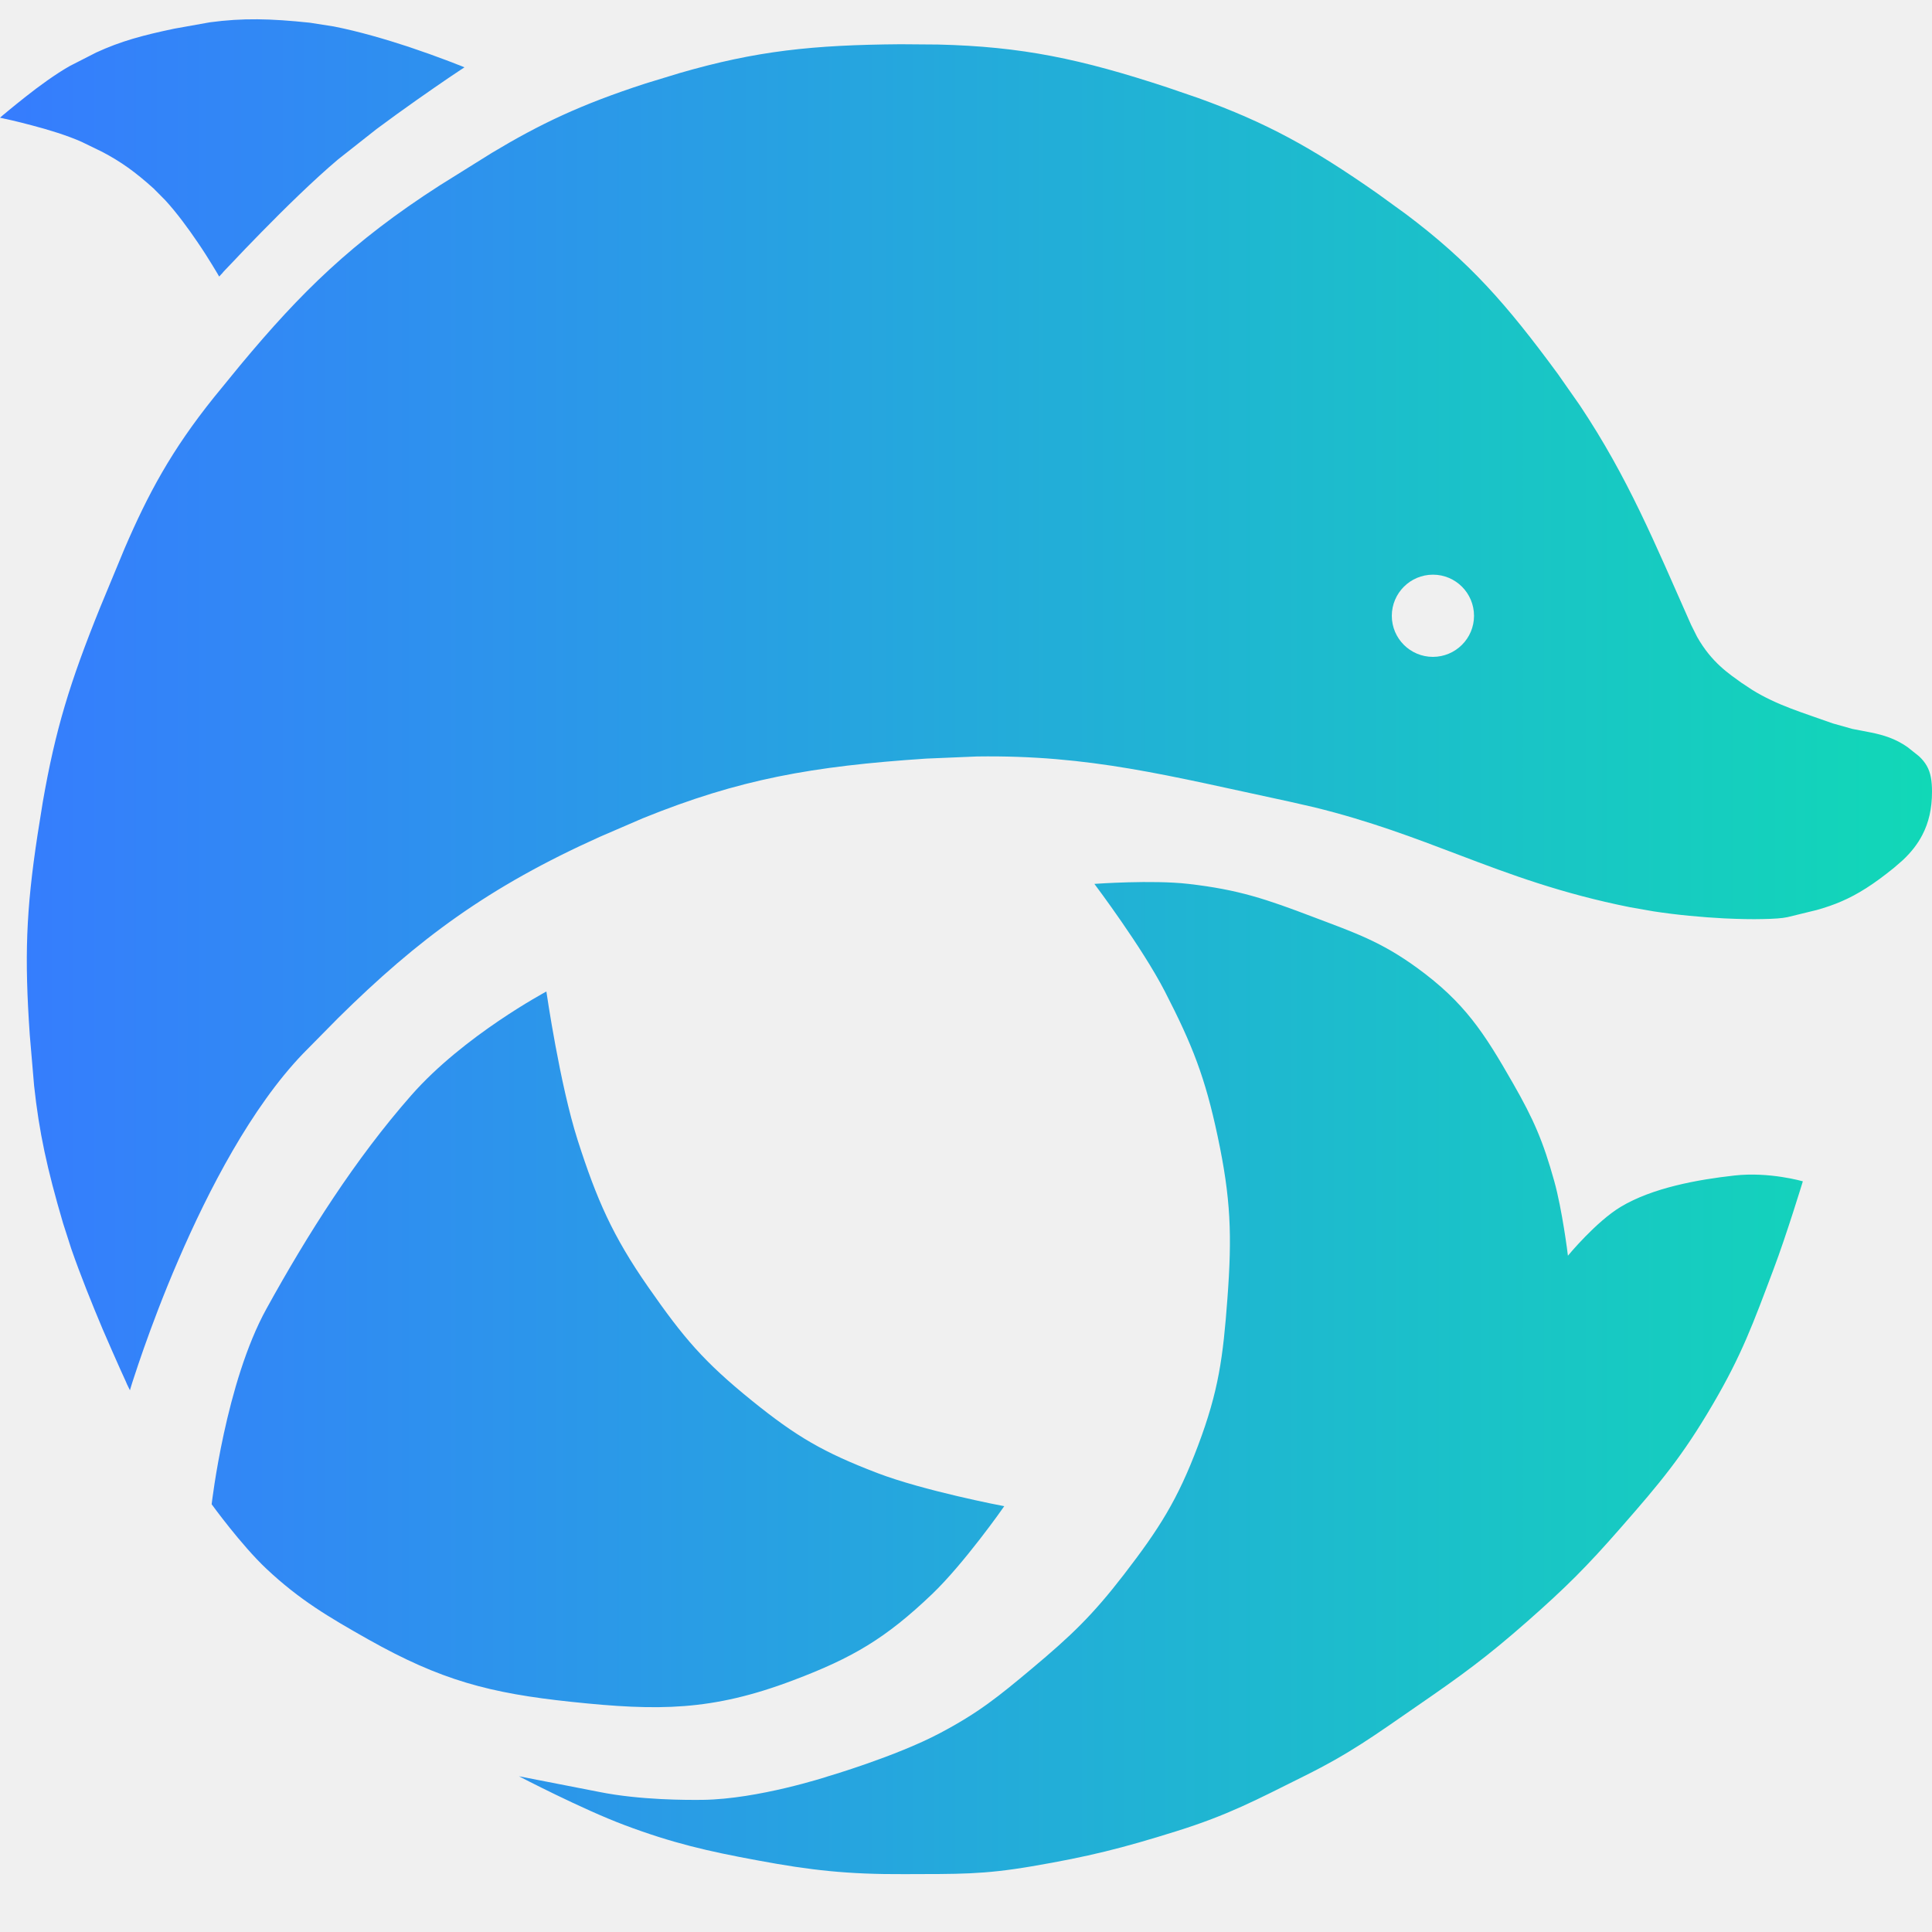
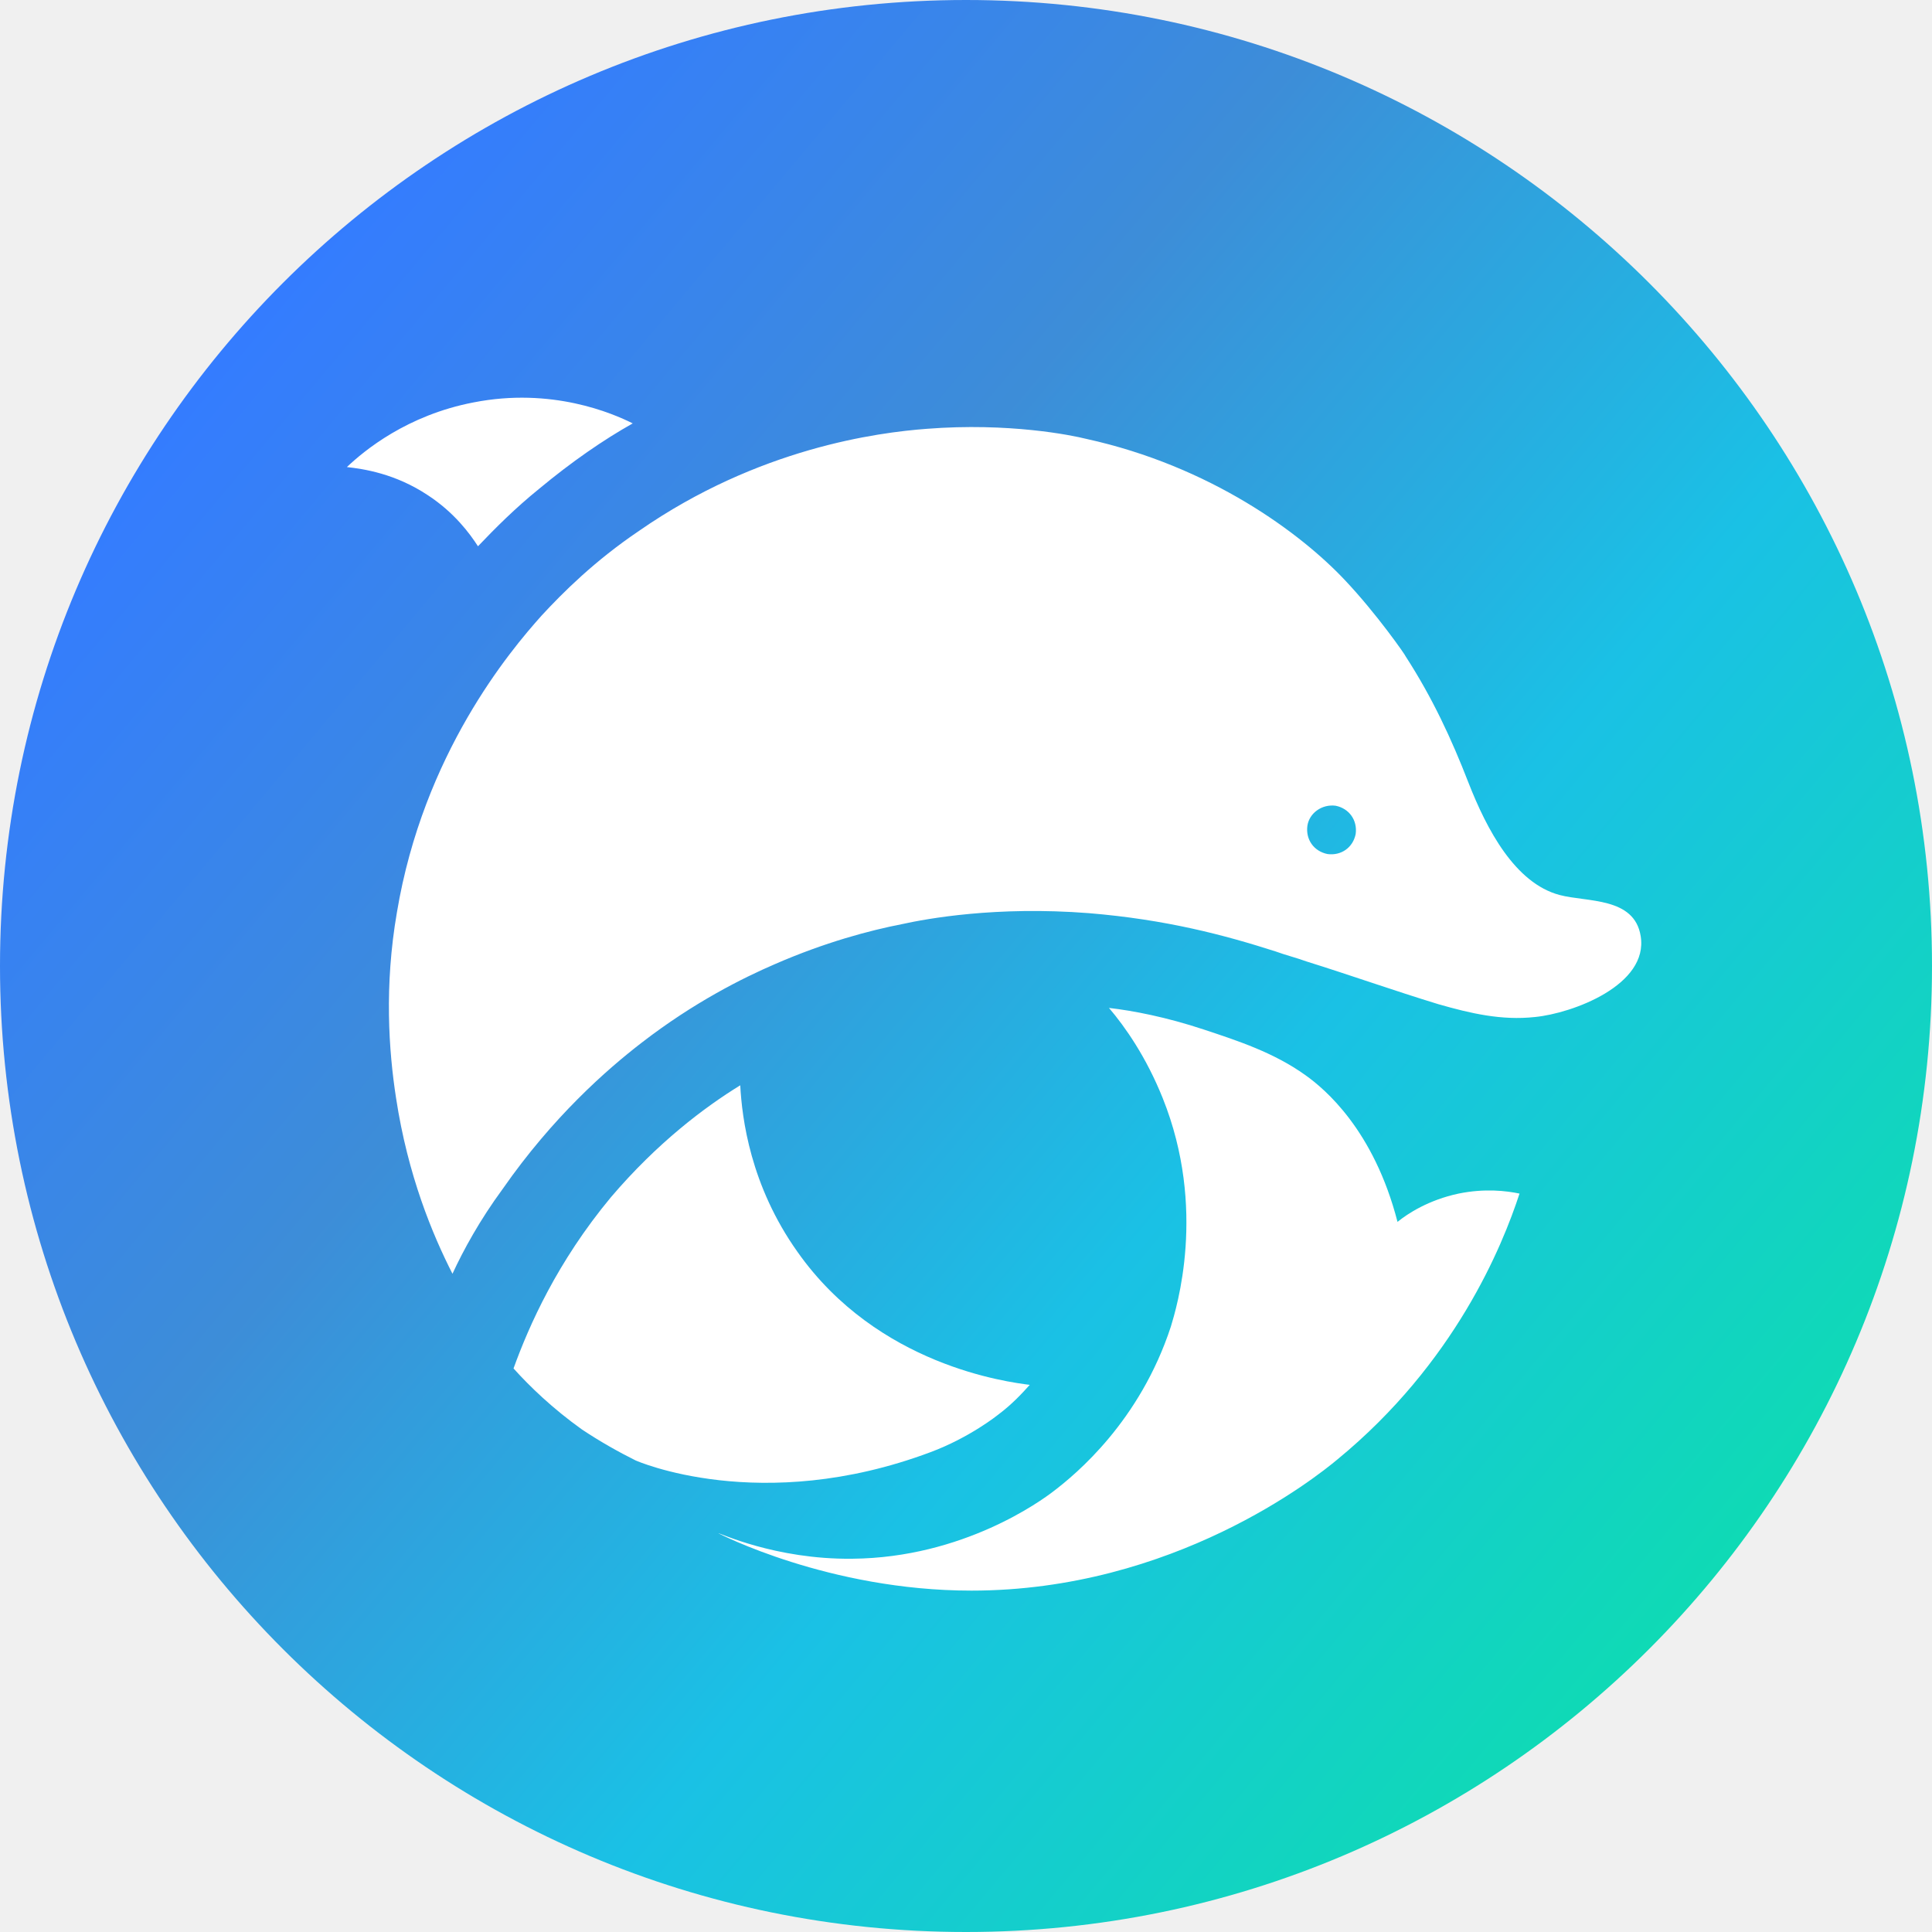
<svg xmlns="http://www.w3.org/2000/svg" width="20" height="20" viewBox="0 0 20 20" fill="none">
-   <path d="M12.302 9.15C12.824 9.21 13.106 9.307 13.598 9.494C14.031 9.658 14.297 9.748 14.672 10.021C15.162 10.378 15.363 10.69 15.664 11.217C15.877 11.589 15.975 11.816 16.09 12.229C16.171 12.519 16.23 12.983 16.231 12.999C16.237 12.992 16.522 12.647 16.778 12.493C17.106 12.296 17.575 12.211 17.954 12.169C18.316 12.128 18.663 12.229 18.663 12.229C18.663 12.229 18.492 12.79 18.359 13.141C18.148 13.701 18.033 14.022 17.73 14.539C17.416 15.075 17.188 15.347 16.778 15.815C16.425 16.219 16.21 16.433 15.807 16.788C15.387 17.157 15.132 17.342 14.672 17.659C14.227 17.966 13.981 18.148 13.497 18.388C12.997 18.637 12.713 18.789 12.18 18.956C11.612 19.134 11.267 19.22 10.681 19.32C10.171 19.407 9.919 19.399 9.363 19.401C8.776 19.404 8.391 19.361 7.844 19.259C7.327 19.164 6.959 19.079 6.467 18.894C6.026 18.729 5.372 18.388 5.372 18.388C5.372 18.388 5.979 18.506 6.203 18.55C6.625 18.635 7.115 18.634 7.277 18.632C7.849 18.624 8.555 18.394 8.573 18.388C8.573 18.388 9.275 18.182 9.729 17.942C10.13 17.73 10.332 17.566 10.681 17.274C11.088 16.933 11.308 16.723 11.633 16.302C12.001 15.824 12.19 15.528 12.402 14.965C12.616 14.398 12.661 14.048 12.706 13.445C12.755 12.789 12.742 12.407 12.605 11.763C12.476 11.154 12.344 10.818 12.059 10.264C11.824 9.808 11.341 9.166 11.329 9.15C11.342 9.149 11.929 9.107 12.302 9.15ZM5.656 10.264C5.659 10.281 5.794 11.22 5.98 11.803C6.177 12.417 6.342 12.795 6.71 13.323C7.078 13.851 7.283 14.094 7.783 14.499C8.247 14.874 8.523 15.034 9.08 15.248C9.556 15.431 10.376 15.589 10.396 15.592C10.386 15.608 9.977 16.189 9.647 16.504C9.169 16.96 8.827 17.162 8.209 17.395C7.369 17.713 6.813 17.712 5.92 17.618C5.064 17.528 4.562 17.393 3.812 16.971C3.403 16.74 3.102 16.563 2.759 16.241C2.497 15.995 2.191 15.572 2.191 15.572C2.193 15.557 2.336 14.312 2.759 13.547C3.183 12.778 3.678 11.997 4.258 11.338C4.801 10.72 5.65 10.268 5.656 10.264ZM9.711 0.461C10.576 0.482 11.182 0.608 12.084 0.905L12.405 1.015C13.114 1.271 13.577 1.526 14.258 2.002L14.556 2.218C15.21 2.71 15.592 3.143 16.126 3.87L16.355 4.197C16.855 4.947 17.128 5.617 17.506 6.468L17.568 6.592C17.719 6.86 17.902 6.977 18.026 7.067L18.138 7.141C18.399 7.303 18.666 7.378 18.974 7.489L19.177 7.546C19.242 7.559 19.306 7.57 19.369 7.583C19.496 7.609 19.62 7.645 19.748 7.735L19.867 7.83C19.9 7.861 19.926 7.893 19.946 7.928C19.986 7.999 20 8.081 20 8.197C20 8.372 19.966 8.516 19.9 8.643C19.851 8.738 19.784 8.823 19.698 8.904L19.607 8.983C19.394 9.156 19.231 9.258 19.065 9.33C18.983 9.366 18.899 9.394 18.808 9.42L18.505 9.494C18.452 9.506 18.363 9.512 18.25 9.514C18.137 9.517 17.998 9.514 17.847 9.507C17.62 9.495 17.362 9.472 17.116 9.434L16.876 9.392C16.165 9.25 15.634 9.052 15.106 8.851C14.645 8.676 14.184 8.499 13.605 8.357L13.351 8.299C12.082 8.027 11.282 7.814 10.113 7.831L9.588 7.853C8.404 7.932 7.653 8.066 6.656 8.47L6.211 8.662C5.056 9.181 4.329 9.72 3.501 10.538L3.138 10.906C2.602 11.463 2.158 12.321 1.847 13.042C1.691 13.402 1.57 13.728 1.487 13.963C1.446 14.08 1.414 14.175 1.393 14.24C1.382 14.273 1.374 14.299 1.368 14.316C1.366 14.324 1.364 14.331 1.362 14.336C1.362 14.338 1.361 14.339 1.36 14.341V14.342L1.345 14.392L1.322 14.345V14.344L1.321 14.342C1.32 14.34 1.318 14.336 1.316 14.333C1.313 14.325 1.308 14.314 1.302 14.3C1.289 14.272 1.27 14.229 1.246 14.177C1.199 14.072 1.134 13.925 1.062 13.758C0.956 13.506 0.834 13.205 0.738 12.928L0.652 12.66C0.487 12.098 0.405 11.721 0.353 11.239L0.308 10.711C0.253 9.912 0.268 9.432 0.389 8.64L0.443 8.302C0.573 7.555 0.722 7.066 1.038 6.285L1.29 5.677C1.533 5.113 1.774 4.662 2.216 4.112L2.489 3.778C3.111 3.031 3.642 2.504 4.551 1.92L5.091 1.583C5.592 1.282 6.014 1.081 6.683 0.864L7.037 0.756C7.831 0.526 8.414 0.465 9.322 0.458L9.711 0.461ZM14.834 5.949C14.599 5.949 14.408 6.14 14.408 6.375C14.408 6.61 14.599 6.8 14.834 6.8C15.069 6.799 15.259 6.609 15.259 6.375C15.259 6.14 15.069 5.949 14.834 5.949ZM2.172 0.231C2.514 0.185 2.798 0.192 3.207 0.235L3.456 0.274C3.715 0.325 3.994 0.407 4.228 0.484C4.383 0.536 4.519 0.585 4.616 0.622C4.664 0.64 4.704 0.655 4.73 0.666C4.744 0.671 4.755 0.676 4.762 0.678C4.765 0.68 4.768 0.681 4.77 0.681L4.771 0.682H4.772L4.808 0.697L4.775 0.719L4.773 0.719C4.772 0.721 4.77 0.722 4.767 0.724C4.761 0.728 4.752 0.734 4.74 0.742C4.717 0.757 4.684 0.779 4.643 0.807C4.56 0.864 4.444 0.943 4.314 1.035C4.185 1.126 4.04 1.23 3.898 1.336L3.501 1.649C3.247 1.863 2.944 2.161 2.704 2.406C2.584 2.528 2.479 2.638 2.405 2.717C2.368 2.756 2.339 2.787 2.318 2.808C2.308 2.819 2.301 2.828 2.296 2.834L2.287 2.843L2.269 2.863L2.255 2.839L2.254 2.837L2.239 2.812C2.229 2.795 2.215 2.771 2.196 2.741C2.159 2.68 2.106 2.596 2.043 2.504C1.948 2.364 1.831 2.204 1.711 2.073L1.591 1.952C1.398 1.778 1.253 1.675 1.06 1.573L0.846 1.469C0.697 1.402 0.496 1.341 0.331 1.298C0.249 1.276 0.176 1.258 0.124 1.246C0.098 1.24 0.077 1.235 0.062 1.232C0.056 1.231 0.05 1.23 0.046 1.229C0.044 1.229 0.042 1.228 0.041 1.228L0.04 1.227L0 1.219L0.03 1.192H0.031L0.035 1.188C0.038 1.186 0.043 1.182 0.049 1.177C0.06 1.168 0.077 1.154 0.098 1.136C0.14 1.102 0.199 1.053 0.267 1C0.402 0.893 0.576 0.766 0.723 0.683L0.995 0.544C1.251 0.426 1.475 0.366 1.803 0.297L2.172 0.231Z" fill="url(#paint0_linear_27809_824)" />
+   <path d="M10 20C15.523 20 20 15.523 20 10C20 4.477 15.523 0 10 0C4.477 0 0 4.477 0 10C0 15.523 4.477 20 10 20Z" fill="url(#paint0_linear_27839_1093)" />
+   <path d="M5.316 14.166C5.485 14.354 5.721 14.581 6.023 14.797C6.221 14.929 6.409 15.033 6.579 15.118C6.579 15.118 7.87 15.693 9.632 15.033C10.038 14.882 10.33 14.647 10.33 14.647C10.481 14.534 10.584 14.42 10.66 14.336C10.434 14.307 9.086 14.138 8.256 12.96C7.766 12.271 7.681 11.574 7.663 11.235C7.295 11.461 6.805 11.829 6.324 12.394C5.768 13.063 5.476 13.723 5.316 14.166ZM15.73 12.356C15.598 12.328 15.372 12.3 15.099 12.356C14.788 12.422 14.571 12.564 14.467 12.649C14.222 11.697 13.713 11.272 13.515 11.131C13.186 10.895 12.809 10.773 12.469 10.66C12.073 10.528 11.725 10.462 11.48 10.434C11.649 10.632 11.866 10.943 12.036 11.367C12.498 12.517 12.177 13.544 12.121 13.732C11.8 14.713 11.14 15.259 10.905 15.438C10.782 15.533 9.972 16.126 8.822 16.136C8.021 16.145 7.436 15.862 7.436 15.872C7.436 15.872 8.577 16.466 10.056 16.466C12.149 16.466 13.619 15.297 13.845 15.108C15.061 14.109 15.551 12.903 15.73 12.356ZM4.901 4.166C4.213 4.298 3.77 4.665 3.591 4.835C3.761 4.854 4.09 4.901 4.43 5.127C4.703 5.306 4.863 5.523 4.948 5.655C5.127 5.467 5.335 5.259 5.58 5.061C5.919 4.779 6.249 4.552 6.55 4.383C6.343 4.279 5.712 4.006 4.901 4.166ZM4.684 13.186C4.477 12.78 4.222 12.168 4.1 11.367C4.024 10.877 3.977 10.207 4.109 9.444C4.383 7.804 5.278 6.739 5.608 6.371C5.825 6.136 6.155 5.806 6.616 5.495C7.851 4.637 9.086 4.477 9.595 4.439C10.443 4.373 11.093 4.505 11.244 4.543C12.535 4.826 13.468 5.523 13.921 6.004C14.251 6.353 14.552 6.786 14.552 6.796C14.826 7.22 15.024 7.644 15.203 8.106C15.391 8.586 15.683 9.142 16.145 9.265C16.428 9.34 16.918 9.284 16.984 9.689C17.069 10.198 16.277 10.49 15.891 10.528C15.542 10.566 15.222 10.49 14.892 10.396C14.43 10.255 13.977 10.094 13.525 9.953C13.421 9.915 13.308 9.887 13.204 9.849C12.677 9.68 12.073 9.519 11.272 9.453C10.311 9.378 9.595 9.51 9.34 9.566C9.001 9.632 8.539 9.755 8.021 9.981C7.691 10.123 7.182 10.377 6.645 10.792C6.277 11.075 5.721 11.565 5.203 12.309C4.967 12.63 4.797 12.941 4.684 13.186ZM13.534 8.549C13.515 8.69 13.6 8.812 13.742 8.841C13.883 8.86 14.006 8.775 14.034 8.633C14.053 8.492 13.968 8.37 13.827 8.341C13.685 8.322 13.553 8.417 13.534 8.549Z" fill="white" />
  <defs>
-     <linearGradient id="paint0_linear_27809_824" x1="20" y1="9.8" x2="0" y2="9.8" gradientUnits="userSpaceOnUse">
-       <stop stop-color="#11D8B7" />
-       <stop offset="0.5" stop-color="#24AADB" />
-       <stop offset="1" stop-color="#367CFE" />
+     <linearGradient id="paint0_linear_27839_1093" x1="2.339" y1="3.572" x2="17.659" y2="16.427" gradientUnits="userSpaceOnUse">
+       <stop stop-color="#347CFF" />
+       <stop offset="0.33" stop-color="#3D8DD8" />
+       <stop offset="0.66" stop-color="#1AC1E5" />
+       <stop offset="1" stop-color="#0FDAB5" />
    </linearGradient>
  </defs>
</svg>
